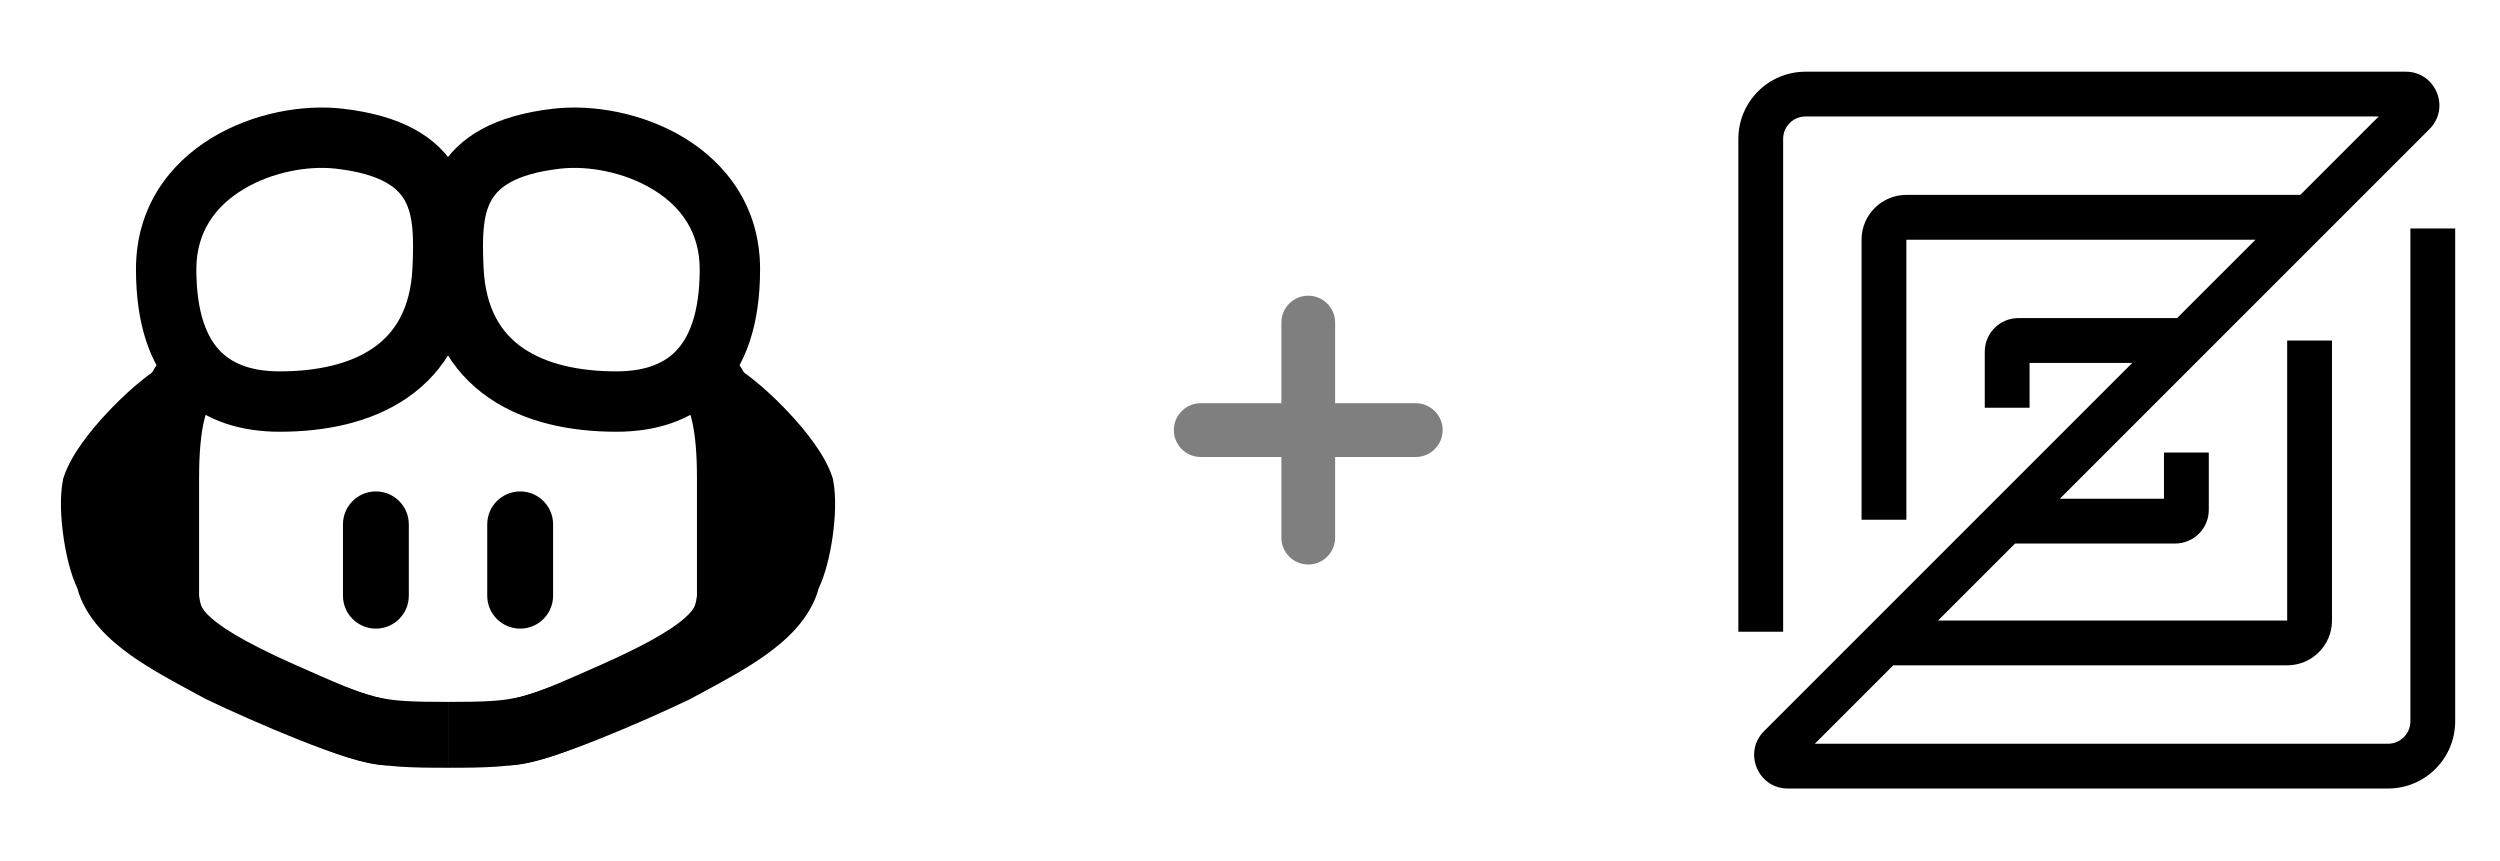
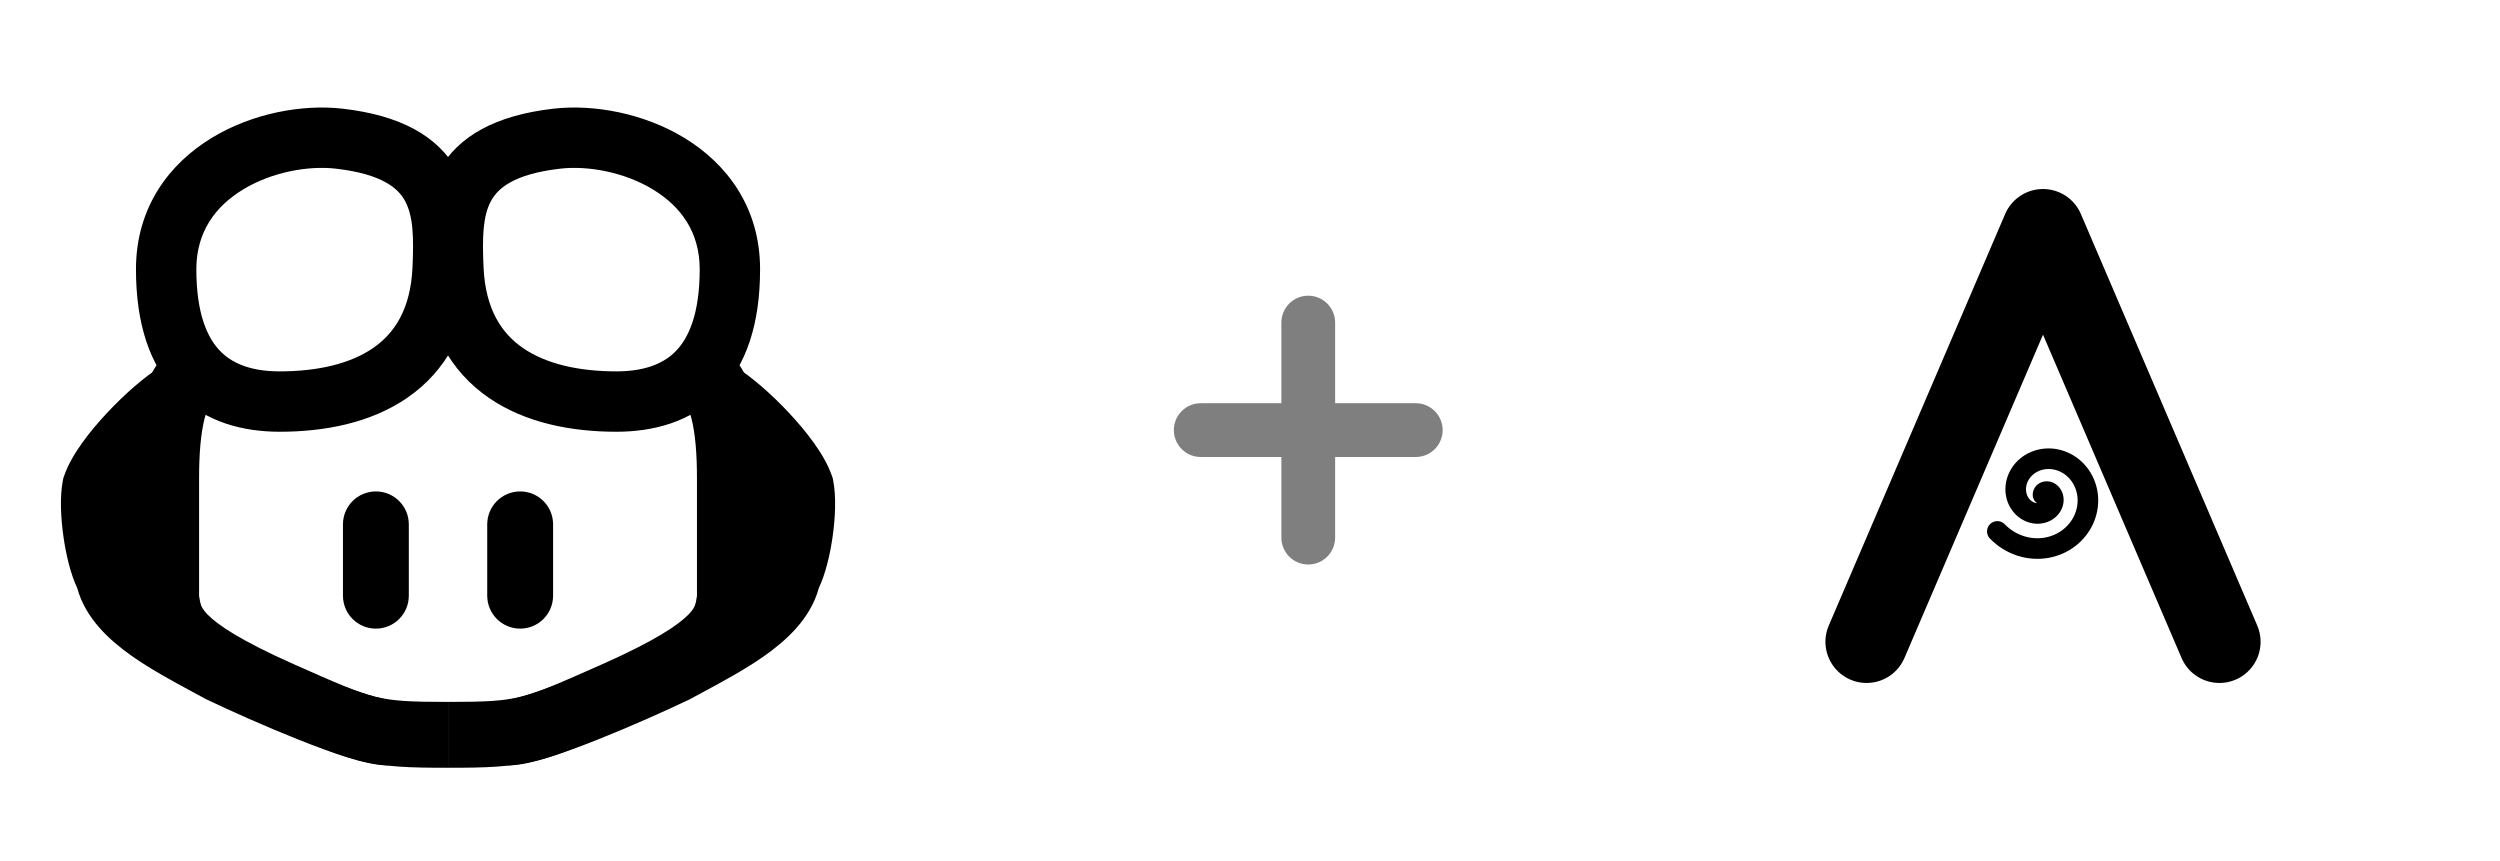
<svg xmlns="http://www.w3.org/2000/svg" width="93" height="32" viewBox="0 0 93 32" fill="none">
  <path fill-rule="evenodd" clip-rule="evenodd" d="M9.04 7.05C8.009 7.676 7.304 8.632 7.304 10.015C7.304 11.691 7.724 12.589 8.205 13.074C8.684 13.558 9.405 13.815 10.405 13.815C11.815 13.815 13.029 13.534 13.88 12.946C14.676 12.398 15.271 11.504 15.344 9.962C15.399 8.794 15.368 8.013 15.057 7.457C14.809 7.014 14.233 6.474 12.49 6.274C11.468 6.157 10.111 6.398 9.04 7.05ZM7.873 5.131C9.391 4.207 11.253 3.872 12.746 4.043C14.884 4.289 16.284 5.05 17.017 6.361C17.686 7.559 17.638 8.983 17.587 10.068C17.484 12.244 16.58 13.812 15.155 14.795C13.786 15.74 12.058 16.061 10.405 16.061C9.042 16.061 7.651 15.707 6.609 14.655C5.568 13.604 5.058 12.041 5.058 10.015C5.058 7.696 6.314 6.079 7.873 5.131Z" fill="black" />
  <path fill-rule="evenodd" clip-rule="evenodd" d="M13.983 18.281C14.659 18.281 15.208 18.829 15.208 19.506V22.16C15.208 22.837 14.659 23.385 13.983 23.385C13.306 23.385 12.758 22.837 12.758 22.16V19.506C12.758 18.829 13.306 18.281 13.983 18.281Z" fill="black" />
  <path fill-rule="evenodd" clip-rule="evenodd" d="M5.256 14.89C5.484 14.039 5.992 12.906 7.207 12.536L7.921 14.88L7.924 14.879C7.924 14.879 7.923 14.878 7.921 14.88C7.914 14.885 7.891 14.905 7.859 14.951C7.788 15.05 7.701 15.231 7.622 15.524C7.464 16.116 7.406 16.917 7.406 17.781V22.168C7.435 22.357 7.451 22.438 7.481 22.519C7.507 22.586 7.56 22.695 7.723 22.862C8.094 23.241 8.941 23.826 10.928 24.708C12.54 25.424 13.275 25.746 13.959 25.917C14.605 26.078 15.238 26.111 16.667 26.111V28.561C15.254 28.561 14.339 28.537 13.364 28.293C12.452 28.065 11.517 27.65 10.061 27.004C10.019 26.985 9.977 26.966 9.934 26.947C7.898 26.044 6.687 25.305 5.972 24.576C5.593 24.188 5.346 23.797 5.191 23.387C5.054 23.027 5.006 22.688 4.975 22.475C4.973 22.461 4.971 22.447 4.969 22.433L4.956 22.346V17.781C4.956 16.861 5.012 15.8 5.256 14.89Z" fill="black" />
  <path fill-rule="evenodd" clip-rule="evenodd" d="M3.983 15.359C4.628 14.669 5.4 13.988 5.997 13.635L7.246 15.742C6.937 15.925 6.349 16.416 5.772 17.033C5.22 17.622 4.857 18.138 4.731 18.425C4.703 18.667 4.712 19.116 4.79 19.648C4.878 20.254 5.017 20.703 5.105 20.863L5.193 21.022L5.23 21.201C5.287 21.47 5.56 21.865 6.301 22.391C6.881 22.802 7.565 23.17 8.296 23.565C8.458 23.652 8.622 23.741 8.788 23.831C9.595 24.216 10.848 24.777 12.019 25.242C12.613 25.478 13.17 25.683 13.629 25.827C13.858 25.899 14.05 25.951 14.202 25.985C14.35 26.017 14.418 26.023 14.428 26.023C14.429 26.023 14.428 26.023 14.428 26.023L14.429 28.473C13.965 28.473 13.389 28.319 12.897 28.165C12.356 27.995 11.737 27.766 11.115 27.519C9.869 27.024 8.548 26.431 7.703 26.028L7.672 26.014L7.643 25.997C7.498 25.918 7.345 25.836 7.187 25.751C6.45 25.354 5.6 24.896 4.885 24.39C4.084 23.822 3.182 23.014 2.874 21.878C2.618 21.337 2.456 20.618 2.366 20.003C2.265 19.317 2.217 18.495 2.339 17.873L2.354 17.794L2.38 17.718C2.652 16.909 3.362 16.022 3.983 15.359Z" fill="black" />
  <path fill-rule="evenodd" clip-rule="evenodd" d="M3.485 21.264V17.14H5.935V21.264H3.485Z" fill="black" />
  <path fill-rule="evenodd" clip-rule="evenodd" d="M24.293 7.05C25.324 7.676 26.029 8.632 26.029 10.015C26.029 11.691 25.609 12.589 25.128 13.074C24.649 13.558 23.928 13.815 22.928 13.815C21.518 13.815 20.304 13.534 19.453 12.946C18.658 12.398 18.062 11.504 17.989 9.962C17.934 8.794 17.965 8.013 18.276 7.457C18.524 7.014 19.101 6.474 20.843 6.274C21.865 6.157 23.222 6.398 24.293 7.05ZM25.46 5.131C23.942 4.207 22.08 3.872 20.587 4.043C18.449 4.289 17.049 5.05 16.316 6.361C15.647 7.559 15.695 8.983 15.746 10.068C15.849 12.244 16.753 13.812 18.178 14.795C19.547 15.74 21.275 16.061 22.928 16.061C24.291 16.061 25.682 15.707 26.724 14.655C27.765 13.604 28.275 12.041 28.275 10.015C28.275 7.696 27.019 6.079 25.46 5.131Z" fill="black" />
  <path fill-rule="evenodd" clip-rule="evenodd" d="M19.35 18.281C18.674 18.281 18.125 18.829 18.125 19.506V22.16C18.125 22.837 18.674 23.385 19.35 23.385C20.027 23.385 20.575 22.837 20.575 22.16V19.506C20.575 18.829 20.027 18.281 19.35 18.281Z" fill="black" />
  <path fill-rule="evenodd" clip-rule="evenodd" d="M28.078 14.89C27.85 14.039 27.341 12.906 26.126 12.536L25.413 14.88L25.41 14.879C25.41 14.879 25.41 14.878 25.413 14.88C25.42 14.885 25.442 14.905 25.474 14.951C25.545 15.05 25.633 15.231 25.711 15.524C25.87 16.116 25.927 16.917 25.927 17.781V22.168C25.899 22.357 25.882 22.438 25.852 22.519C25.826 22.586 25.774 22.695 25.61 22.862C25.239 23.241 24.393 23.826 22.406 24.708C20.793 25.424 20.058 25.746 19.375 25.917C18.728 26.078 18.095 26.111 16.667 26.111V28.561C18.08 28.561 18.994 28.537 19.969 28.293C20.881 28.065 21.816 27.65 23.272 27.004C23.314 26.985 23.356 26.966 23.399 26.947C25.436 26.044 26.646 25.305 27.361 24.576C27.74 24.188 27.987 23.797 28.143 23.387C28.279 23.027 28.328 22.688 28.358 22.475C28.36 22.461 28.362 22.447 28.364 22.433L28.377 22.346V17.781C28.377 16.861 28.321 15.8 28.078 14.89Z" fill="black" />
  <path fill-rule="evenodd" clip-rule="evenodd" d="M29.35 15.359C28.705 14.669 27.933 13.988 27.337 13.635L26.088 15.742C26.396 15.925 26.984 16.416 27.562 17.033C28.113 17.622 28.476 18.138 28.602 18.425C28.63 18.667 28.621 19.116 28.543 19.648C28.455 20.254 28.316 20.703 28.228 20.863L28.141 21.022L28.103 21.201C28.047 21.47 27.774 21.865 27.032 22.391C26.452 22.802 25.768 23.17 25.037 23.565C24.875 23.652 24.711 23.741 24.545 23.831C23.738 24.216 22.485 24.777 21.314 25.242C20.72 25.478 20.163 25.683 19.704 25.827C19.475 25.899 19.283 25.951 19.131 25.985C18.983 26.017 18.915 26.023 18.905 26.023C18.905 26.023 18.904 26.023 18.905 26.023L18.904 28.473C19.369 28.473 19.944 28.319 20.436 28.165C20.977 27.995 21.596 27.766 22.218 27.519C23.465 27.024 24.785 26.431 25.63 26.028L25.661 26.014L25.69 25.997C25.835 25.918 25.988 25.836 26.146 25.751C26.883 25.354 27.733 24.896 28.448 24.39C29.25 23.822 30.152 23.014 30.459 21.878C30.715 21.337 30.878 20.618 30.968 20.003C31.068 19.317 31.116 18.495 30.994 17.873L30.979 17.794L30.953 17.718C30.681 16.909 29.971 16.022 29.35 15.359Z" fill="black" />
  <path fill-rule="evenodd" clip-rule="evenodd" d="M29.848 21.264V17.14H27.398V21.264H29.848Z" fill="black" />
  <path fill-rule="evenodd" clip-rule="evenodd" d="M48.667 11C49.219 11 49.667 11.448 49.667 12V15H52.667C53.219 15 53.667 15.448 53.667 16C53.667 16.552 53.219 17 52.667 17H49.667V20C49.667 20.552 49.219 21 48.667 21C48.114 21 47.667 20.552 47.667 20V17H44.667C44.114 17 43.667 16.552 43.667 16C43.667 15.448 44.114 15 44.667 15H47.667V12C47.667 11.448 48.114 11 48.667 11Z" fill="black" fill-opacity="0.5" />
-   <path fill-rule="evenodd" clip-rule="evenodd" d="M67.167 4.333C66.706 4.333 66.333 4.706 66.333 5.167V23.5H64.667V5.167C64.667 3.786 65.786 2.667 67.167 2.667H89.494C90.608 2.667 91.165 4.013 90.378 4.801L76.626 18.552H80.5V16.833H82.167V18.969C82.167 19.659 81.607 20.219 80.917 20.219H74.96L72.095 23.083H85.083V12.667H86.75V23.083C86.75 24.004 86.004 24.75 85.083 24.75H70.428L67.512 27.667H88.833C89.293 27.667 89.667 27.294 89.667 26.833V8.5H91.333V26.833C91.333 28.214 90.214 29.333 88.833 29.333H66.506C65.392 29.333 64.835 27.987 65.622 27.199L79.321 13.5H75.5V15.167H73.833V13.083C73.833 12.393 74.393 11.833 75.083 11.833H80.988L83.905 8.917H70.917V19.333H69.25V8.917C69.25 7.996 69.996 7.25 70.917 7.25H85.571L88.488 4.333H67.167Z" fill="black" />
+   <g transform="translate(62 2) scale(0.0546875)">
+     <path d="M136 400L256 120L376 400" fill="none" stroke="black" stroke-width="56" stroke-linecap="round" stroke-linejoin="round" />
+     <path d="M256.00 300.00 L256.01 299.77 L256.06 299.54 L256.12 299.32 L256.22 299.10 L256.34 298.89 L256.49 298.70 L256.66 298.52 L256.86 298.36 L257.07 298.21 L257.31 298.09 L257.56 297.99 L257.83 297.91 L258.12 297.86 L258.41 297.84 L258.72 297.84 L259.03 297.88 L259.35 297.94 L259.68 298.04 L260.00 298.16 L260.32 298.32 L260.63 298.51 L260.93 298.74 L261.23 298.99 L261.51 299.28 L261.77 299.59 L262.02 299.94 L262.24 300.31 L262.44 300.71 L262.62 301.13 L262.76 301.58 L262.88 302.05 L262.96 302.53 L263.01 303.04 L263.02 303.56 L262.99 304.09 L262.93 304.63 L262.82 305.18 L262.68 305.73 L262.49 306.28 L262.25 306.83 L261.98 307.37 L261.66 307.90 L261.30 308.43 L260.90 308.93 L260.45 309.42 L259.97 309.88 L259.44 310.32 L258.87 310.73 L258.27 311.11 L257.63 311.46 L256.96 311.77 L256.26 312.04 L255.53 312.26 L254.77 312.44 L253.99 312.57 L253.19 312.66 L252.37 312.69 L251.54 312.67 L250.70 312.59 L249.85 312.46 L249.00 312.27 L248.15 312.02 L247.31 311.71 L246.47 311.35 L245.65 310.92 L244.85 310.44 L244.06 309.90 L243.30 309.30 L242.57 308.65 L241.88 307.94 L241.22 307.18 L240.60 306.37 L240.03 305.51 L239.50 304.61 L239.03 303.66 L238.61 302.67 L238.25 301.64 L237.95 300.58 L237.72 299.50 L237.55 298.38 L237.45 297.24 L237.42 296.09 L237.47 294.92 L237.59 293.74 L237.78 292.56 L238.05 291.38 L238.40 290.21 L238.82 289.05 L239.32 287.90 L239.90 286.78 L240.55 285.68 L241.28 284.61 L242.08 283.58 L242.95 282.59 L243.89 281.64 L244.90 280.75 L245.97 279.91 L247.10 279.13 L248.29 278.42 L249.53 277.77 L250.82 277.20 L252.16 276.70 L253.54 276.28 L254.96 275.95 L256.41 275.70 L257.88 275.53 L259.38 275.46 L260.89 275.48 L262.41 275.59 L263.93 275.80 L265.46 276.11 L266.97 276.51 L268.47 277.00 L269.95 277.60 L271.40 278.28 L272.82 279.07 L274.20 279.94 L275.54 280.91 L276.82 281.96 L278.05 283.10 L279.21 284.32 L280.31 285.63 L281.34 287.00 L282.28 288.45 L283.14 289.97 L283.92 291.55 L284.60 293.18 L285.18 294.87 L285.67 296.60 L286.05 298.38 L286.33 300.18 L286.49 302.02 L286.55 303.87 L286.49 305.74 L286.31 307.61 L286.02 309.48 L285.61 311.35 L285.09 313.20 L284.45 315.03 L283.70 316.83 L282.83 318.59 L281.85 320.31 L280.76 321.98 L279.56 323.59 L278.25 325.13 L276.85 326.60 L275.35 327.99 L273.76 329.30 L272.07 330.52 L270.31 331.64 L268.47 332.66 L266.56 333.57 L264.58 334.36 L262.55 335.04 L260.47 335.60 L258.34 336.04 L256.17 336.34 L253.98 336.52 L251.77 336.56 L249.54 336.47 L247.31 336.24 L245.09 335.88 L242.88 335.38 L240.68 334.74 L238.52 333.96 L236.40 333.05 L234.32 332.01 L232.30 330.84 L230.34 329.54 L228.46 328.11 L226.65 326.56 L224.93 324.90" fill="none" stroke="black" stroke-width="14" stroke-linecap="round" />
+   </g>
</svg>
